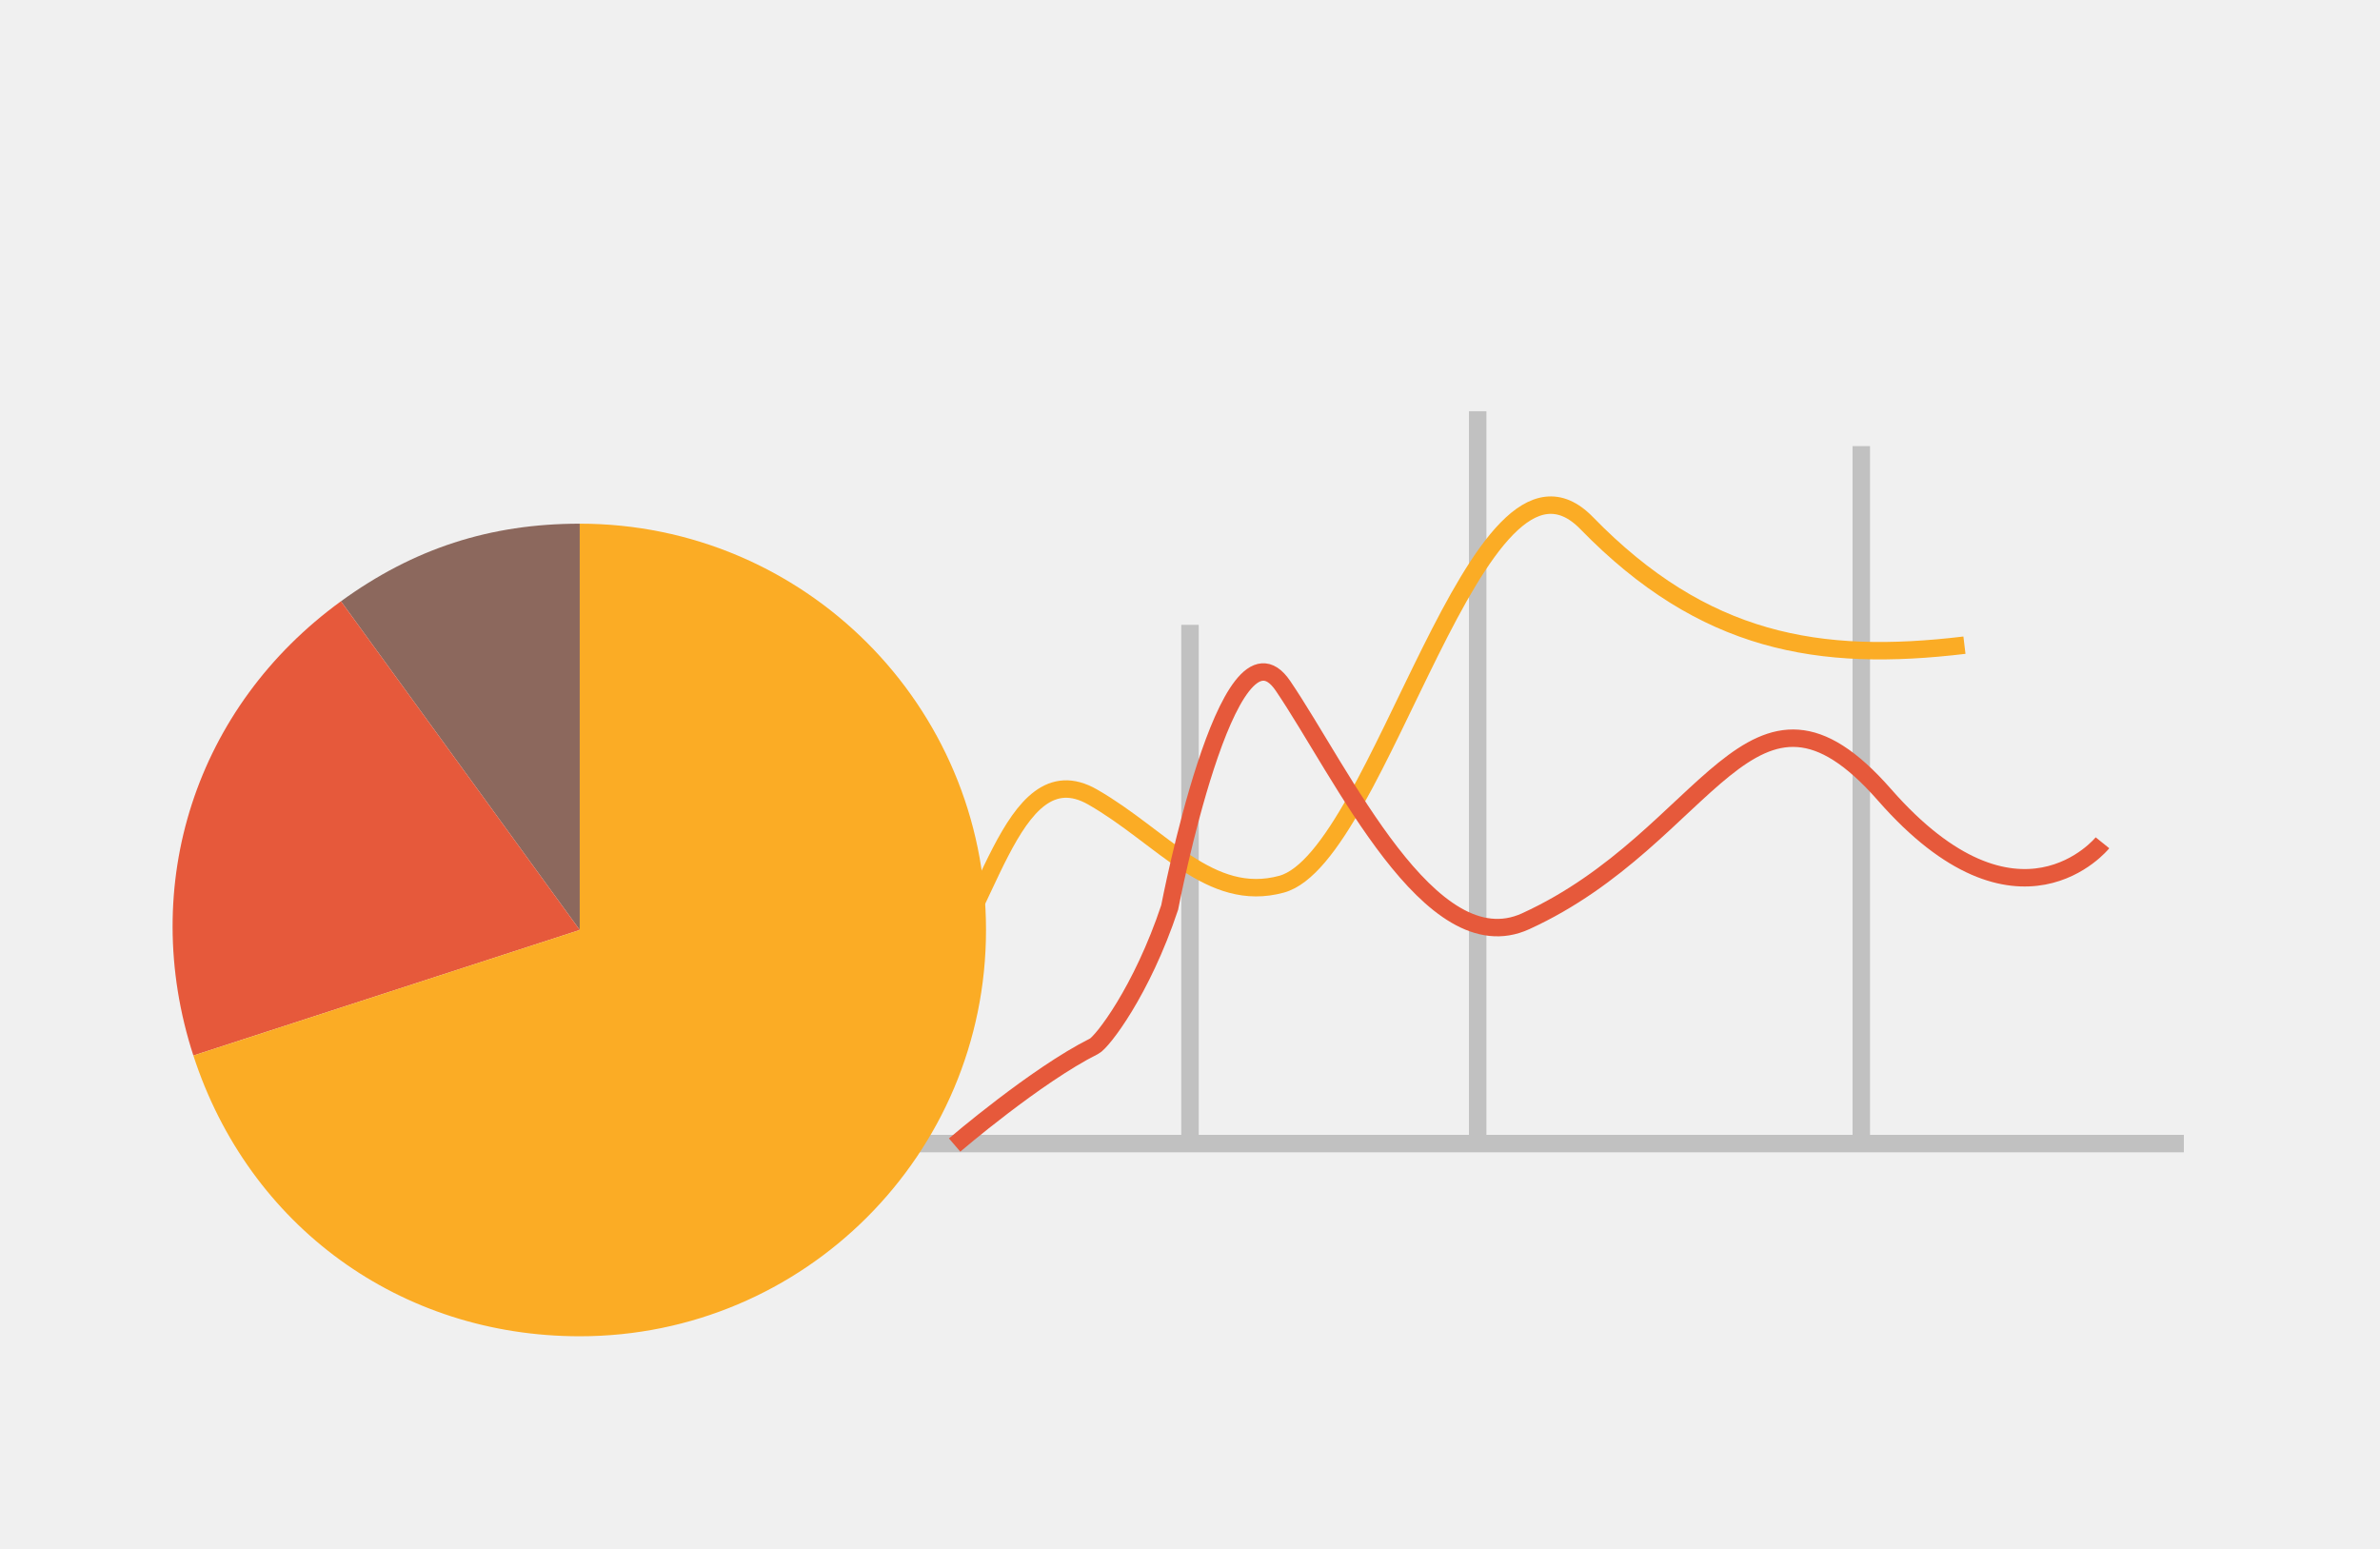
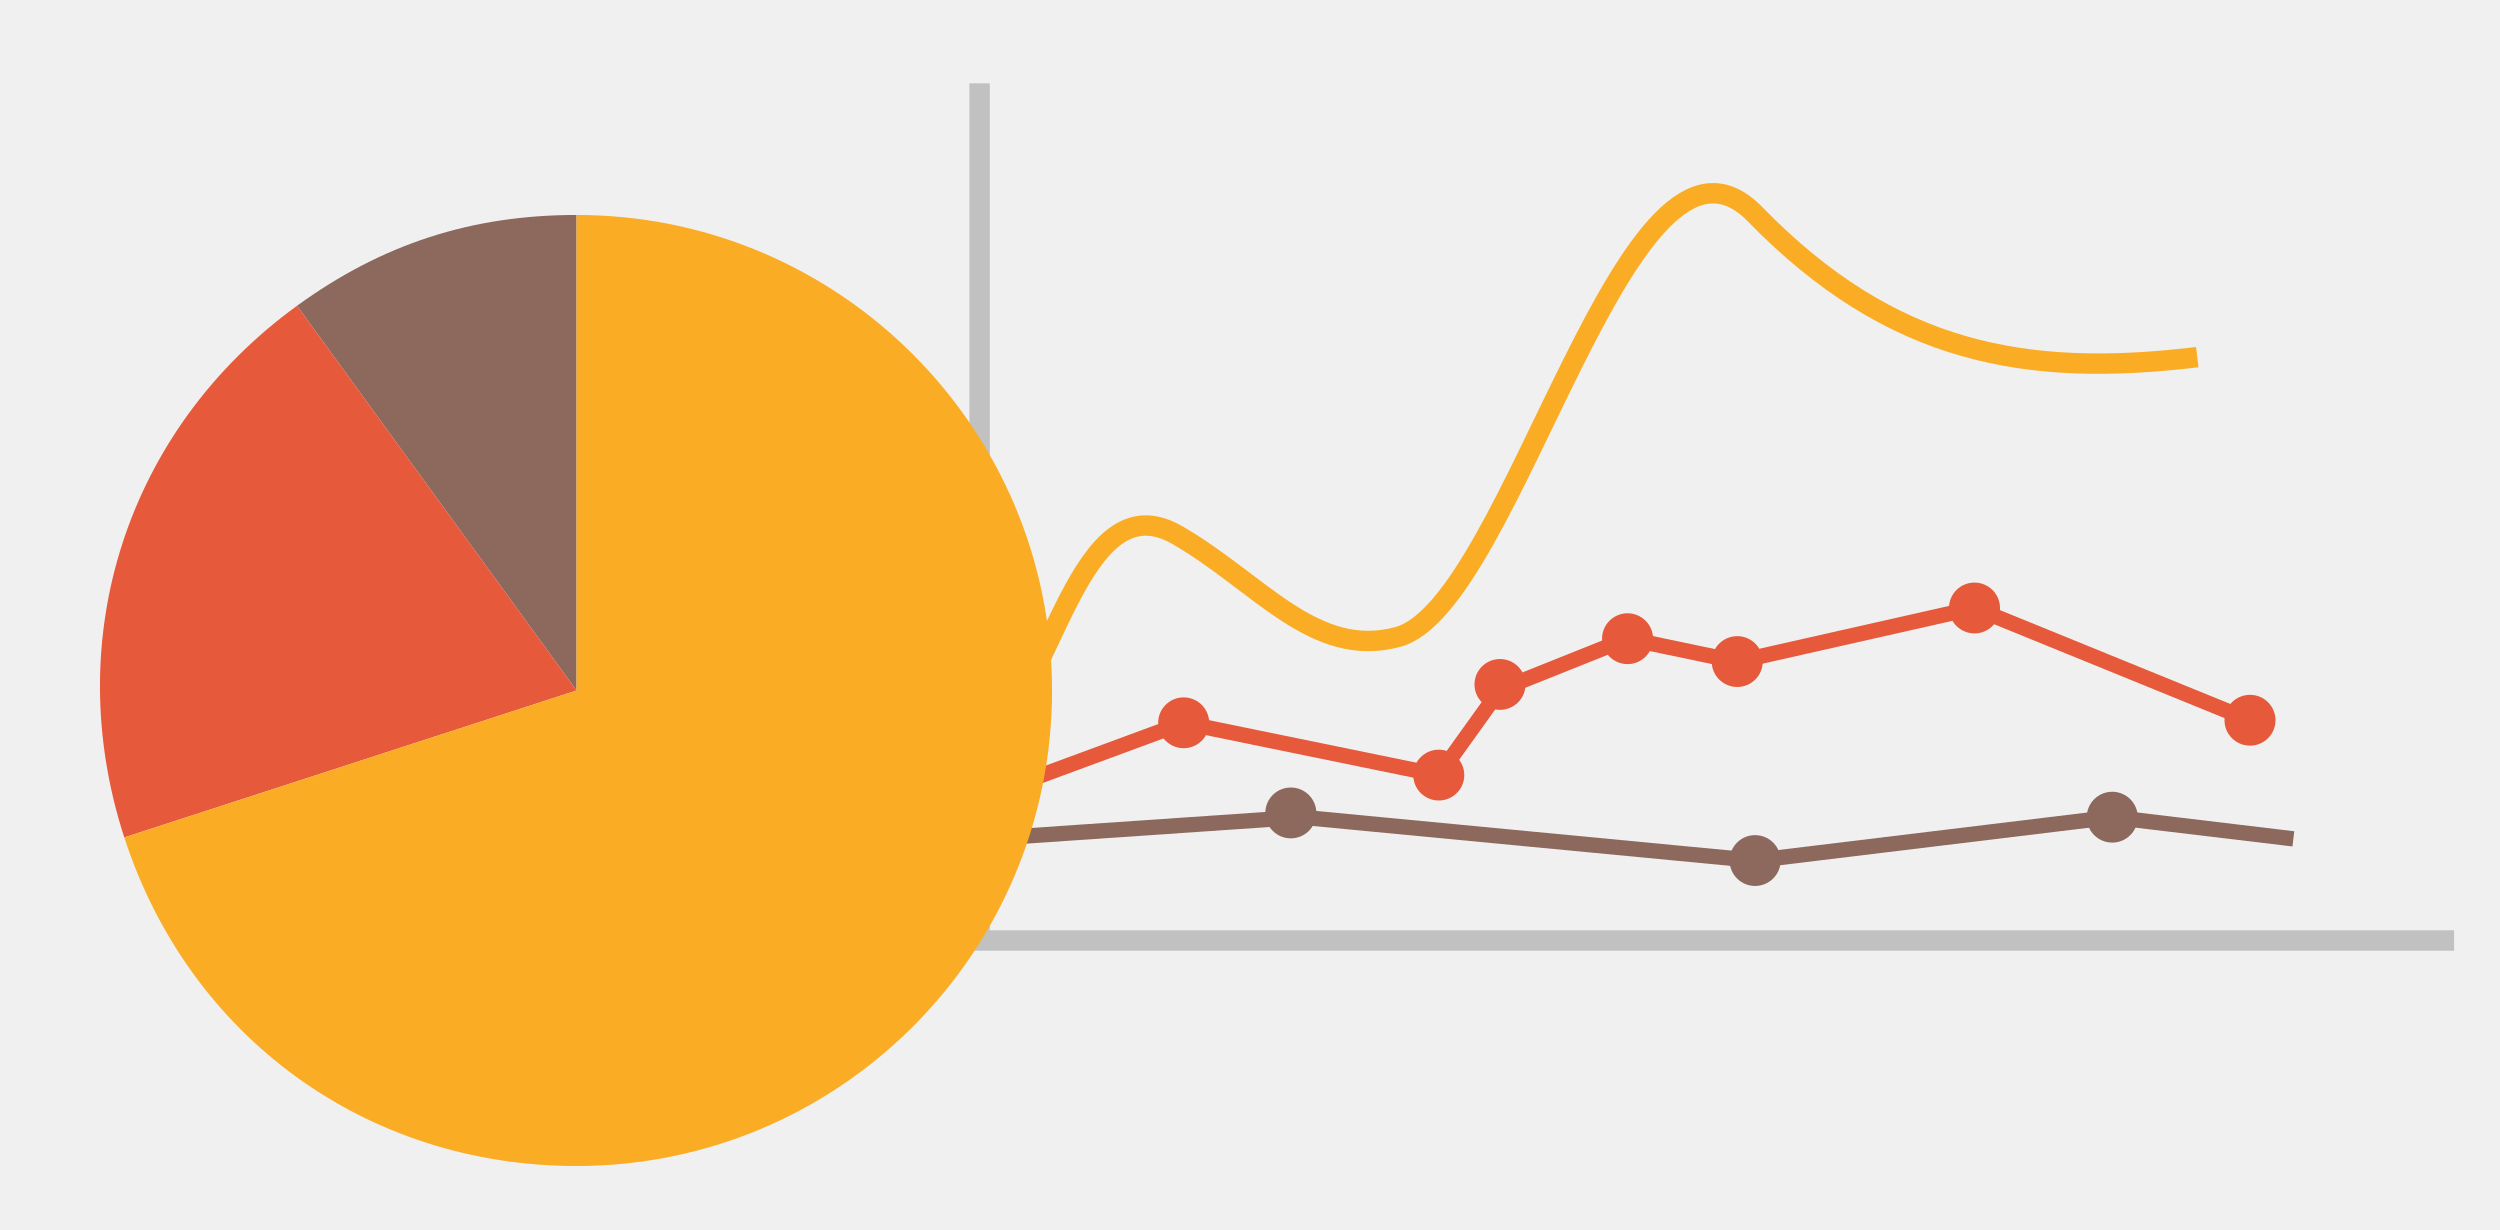
- <svg xmlns="http://www.w3.org/2000/svg" width="546" height="355.334" viewBox="0 0 546 355.334">
-   <radialGradient id="a" cx="186.475" cy="227.191" r="202.035" gradientTransform="matrix(-1.28 0 0 -1.024 477.688 438.988)" gradientUnits="userSpaceOnUse">
+ <svg xmlns="http://www.w3.org/2000/svg" width="490" height="241" viewBox="92 59.666 490 241">
+   <radialGradient id="a" cx="-305.228" cy="433.324" r="202.039" gradientTransform="matrix(-1.28 0 0 1.024 -79.692 -255.724)" gradientUnits="userSpaceOnUse">
    <stop offset="0" stop-color="#7FD0E8" />
    <stop offset=".181" stop-color="#83D1E9" />
    <stop offset=".342" stop-color="#8DD5EB" />
    <stop offset=".495" stop-color="#A0DCEE" />
    <stop offset=".644" stop-color="#B9E5F2" />
    <stop offset=".789" stop-color="#DAF1F8" />
    <stop offset=".921" stop-color="#FFF" />
    <stop offset="1" stop-color="#FFF" />
  </radialGradient>
-   <path fill="none" stroke="#999B9E" stroke-width="4" stroke-miterlimit="10" d="M-674 686.334h486" />
-   <path fill="none" stroke="#605C52" stroke-width="3" stroke-miterlimit="10" d="M-625.5 549.334V554.333M-601 582.834h11M-595.438 656.584l-.156-98.375-8.28-9.376H-629" />
-   <path fill="#FFF" stroke="#FFF" stroke-width="3" stroke-miterlimit="10" d="M-586.833 545.2c0 7.073 4.842 13.888 11.41 13.888 4.04 0 2.464.654 9.454.36 7.023.57 8.533.386 13.48.386h14.27c4.592 0 9.55-.92 15.936-.92 13.87 0 25.118-11.918 25.118-26.053 0-14.135-11.247-25.823-25.118-25.823-10.003 0-18.466 4.654-22.506 13.275-2.706-.795-5.02-.594-7.7-.594-8.296 0-15.285 5.86-17.446 13.898-1.523-.756-3.22-1.2-5.013-1.2-6.568 0-11.883 5.71-11.883 12.783zM-327.783 472.334c0 6.08 4.12 11.938 9.708 11.938 3.438 0 2.096.523 8.042.27 5.974.49 7.258.292 11.468.292h12.14c3.907 0 8.126-.75 13.558-.75 11.8 0 21.368-10.225 21.368-22.375s-9.567-22.19-21.367-22.19c-8.51 0-15.71 4.007-19.147 11.417-2.302-.684-4.27-.507-6.55-.507-7.06 0-13.005 5.036-14.843 11.946-1.296-.65-2.74-1.03-4.265-1.03-5.59 0-10.11 4.908-10.11 10.988z" />
-   <path fill="none" stroke="#605C52" stroke-width="2" stroke-miterlimit="10" d="M-598 585.334h5" />
-   <ellipse fill="#FFF" stroke="#FFF" stroke-width="3" stroke-miterlimit="10" cx="-625.438" cy="561.021" rx="6.438" ry="6.688" />
-   <path fill="#C1C1C1" stroke="#C1C1C1" stroke-width="4" stroke-miterlimit="10" d="M-511 561.334h302v119h-302z" />
-   <path fill="#C1C1C1" stroke="#C1C1C1" stroke-width="4" stroke-miterlimit="10" d="M-214 564.334h5v119h-5z" />
-   <path fill="#A5A39D" stroke="#A5A39D" stroke-miterlimit="10" d="M-354.5 627.834v-4h12v4zM-519.5 684.834v-8h312v8z" />
-   <path opacity=".59" fill="#A5A39D" stroke="#A5A39D" stroke-miterlimit="10" d="M-512.5 546.834h305v19h-305z" />
-   <path fill="#82BEDF" stroke="#82BEDF" stroke-width="3.199" stroke-miterlimit="10" d="M-522.75 548.834H-198v12.5h-324.75z" />
-   <path fill="#1AACE3" stroke="#1AACE3" stroke-width="4" stroke-miterlimit="10" d="M-496 616.334h-15v45h66v-45h-51M-348 617.334h139v45h-139z" />
-   <path fill="none" stroke="#656259" stroke-width="2" stroke-miterlimit="10" d="M-401 675.334v-59" />
-   <path fill="#656259" stroke="#656259" stroke-width="3" stroke-miterlimit="10" d="M-604.5 682.834v-5.5l2.75-1.5H-588l1.5 1.375v5.624z" />
-   <path fill="#A5A39D" stroke="#A5A39D" stroke-width="4" stroke-miterlimit="10" d="M-438 611.334h72v63h-72z" />
-   <path fill="#1AACE3" stroke="#1AACE3" stroke-width="4" stroke-miterlimit="10" d="M-434 615.334h29v57h-29zM-397 615.334h27v57h-27z" />
-   <path fill="#80C4EC" stroke="#80C4EC" stroke-width="5.611" stroke-miterlimit="10" d="M-418.616 676.834L-404 612.438" />
-   <path fill="#656259" stroke="#656259" stroke-width="4" stroke-miterlimit="10" d="M-599 675.334v-16.217l2.5-1.783h4.5v18z" />
-   <path fill="#FFF" stroke="#FFF" stroke-width="2" stroke-miterlimit="10" d="M-488.783 418.546c0 5.008 3.4 9.832 8.01 9.832 2.837 0 1.73.677 6.637.47 4.93.404 5.99.486 9.463.486h10.02c3.223 0 6.704-.864 11.186-.864 9.738 0 17.633-8.545 17.633-18.55 0-10.008-7.896-18.337-17.633-18.337-7.023 0-12.964 3.27-15.8 9.372-1.9-.563-3.525-.434-5.406-.434-5.825 0-10.732 4.142-12.25 9.833-1.07-.535-2.26-.854-3.518-.854-4.612 0-8.343 4.04-8.343 9.046z" />
-   <path fill="#DFDFDD" d="M-526 543.334h329v4h-329z" />
-   <path fill="#82BEDF" stroke="#82BEDF" stroke-width="2.494" stroke-miterlimit="10" d="M-534.75 536h336.417v7.334H-534.75z" />
-   <path opacity=".34" fill="#6490A3" d="M-253.5 535.5h56.375v27.334H-253.5z" />
-   <path opacity=".4" fill="#7C7C7B" stroke="#7C7C7B" stroke-miterlimit="10" d="M-253.5 676.834h46v8h-46z" />
-   <path fill="#80C4EC" stroke="#80C4EC" stroke-width="16.843" stroke-miterlimit="10" d="M-499.833 668.668L-478 610.334" />
-   <path fill="#80C4EC" stroke="#80C4EC" stroke-width="10" stroke-miterlimit="10" d="M-481.833 669.668L-460 611.334" />
-   <path fill="#C1C1C1" d="M-512 663.334h45v8h-45zM-493 600.334h44v14h-44z" />
-   <path fill="#80C4EC" stroke="#80C4EC" stroke-width="16.843" stroke-miterlimit="10" d="M-316.833 669.668L-295 611.334" />
-   <path fill="#80C4EC" stroke="#80C4EC" stroke-width="10" stroke-miterlimit="10" d="M-298.833 670.668L-277 612.334" />
-   <path fill="#C1C1C1" d="M-313 601.334h44v14h-44zM-328 664.334h45v8h-45z" />
-   <path fill="#80C4EC" stroke="#80C4EC" stroke-width="16" stroke-miterlimit="10" d="M-431.667 675.73l14.617-64.396" />
-   <path fill="#A5A39D" d="M-432 609.334h29v4h-29zM-440 650.334h4v29h-4zM-403 611.334h4v29h-4z" />
-   <path fill="#80C4EC" stroke="#80C4EC" stroke-width="5.359" stroke-miterlimit="10" d="M-380.616 674.834l13.96-61.5" />
-   <path fill="#A5A39D" stroke="#A5A39D" stroke-miterlimit="10" d="M-500.5 671.834v-4h12v4z" />
-   <path fill="#A5A39D" d="M-403 651.334h4v29h-4z" />
-   <path fill="#A5A39D" d="M-439 674.334h70v4h-70zM-438 609.334h72v4h-72z" />
-   <path fill="#A5A39D" d="M-368 612.334h4v29h-4z" />
-   <path fill="#A5A39D" stroke="#A5A39D" stroke-miterlimit="10" d="M-516.5 577.834v-4h11v4zM-516.5 583.834v-4h7v4zM-362.5 589.834v-4h16v4zM-212.5 600.834v-4h7v4zM-352.5 596.834v-4h12v4zM-217.5 608.834v-4h12v4zM-594.5 673.834v-4h4v4z" />
-   <path opacity=".22" fill="#A5A39D" stroke="#A5A39D" stroke-miterlimit="10" d="M-253.5 561.834h45v123h-45z" />
-   <g>
-     <path fill="#3F3F3F" d="M-361 682.917c0 .782-.634 1.417-1.417 1.417h-9.167c-.782 0-1.417-.635-1.417-1.417v-.166c0-.78.633-1.416 1.416-1.416h9.167c.782 0 1.417.635 1.417 1.417v.167z" />
-     <path fill="#484949" d="M-370 658.334h9v24h-9z" />
-     <ellipse fill="#DDAE8D" cx="-363.083" cy="661.238" rx="2.417" ry="2.403" />
-     <path fill="#A39FED" stroke="#A39FED" stroke-width="3.485" stroke-miterlimit="10" d="M-360 657.97c0 2.41-2.456 4.364-5.486 4.364h-.028c-3.03 0-5.486-1.953-5.486-4.363V645.7c0-2.41 2.456-4.363 5.486-4.363h.028c3.03 0 5.486 1.953 5.486 4.363v12.273z" />
-     <ellipse fill="#DDAE8D" cx="-366" cy="635.479" rx="5.5" ry="5.231" />
-     <ellipse fill="#DDAE8D" cx="-366.083" cy="640.238" rx="2.417" ry="2.403" />
-     <path fill="#484949" d="M-372.296 634.334h8.9l1.114 4.062 2.225-.25.557-4.857-.974-1.83-1.947-1.17-1.67-.956h-2.643l-2.573.625-.765.686" />
-     <g>
-       <path fill="#3F3F3F" d="M-349 683.334c0 .553-.448 1-1 1h-9c-.552 0-1-.447-1-1 0-.553.448-1 1-1h9c.552 0 1 .447 1 1z" />
-       <path fill="#484949" d="M-357 663.334h8v19h-8z" />
-       <ellipse fill="#E79F19" cx="-350.726" cy="665.348" rx="2.26" ry="1.977" />
-       <path fill="#385052" d="M-348 661.334c0 2.762-2.24 5-5 5s-5-2.238-5-5v-7c0-2.762 2.24-5 5-5s5 2.238 5 5v7z" />
-       <ellipse fill="#E79F19" cx="-353.454" cy="644.172" rx="5.144" ry="4.299" />
-       <ellipse fill="#E79F19" cx="-353.531" cy="648.085" rx="2.26" ry="1.976" />
-       <path fill="#484949" d="M-359.342 643.334h8.325l1.04 3.29 2.08-.232.522-4.006-.91-1.51-1.82-.858-1.562-.684h-2.472l-2.405.408-.716.563" />
-     </g>
-     <g>
-       <path fill="#3F3F3F" d="M-334 682.917c0 .782-.634 1.417-1.417 1.417h-9.167c-.782 0-1.417-.635-1.417-1.417v-.166c0-.78.633-1.416 1.416-1.416h9.167c.782 0 1.417.635 1.417 1.417v.167z" />
-       <path fill="#484949" d="M-343 658.334h9v24h-9z" />
-       <ellipse fill="#DDAE8D" cx="-336.083" cy="661.238" rx="2.417" ry="2.403" />
-       <path fill="#385052" d="M-333 657.97c0 2.41-2.456 4.364-5.486 4.364h-.028c-3.03 0-5.486-1.953-5.486-4.363V645.7c0-2.41 2.456-4.363 5.486-4.363h.028c3.03 0 5.486 1.953 5.486 4.363v12.273z" />
-       <ellipse fill="#DDAE8D" cx="-339" cy="635.479" rx="5.5" ry="5.231" />
-       <ellipse fill="#DDAE8D" cx="-339.083" cy="640.238" rx="2.417" ry="2.403" />
-       <path fill="#484949" d="M-345.296 634.334h8.9l1.114 4.062 2.225-.25.557-4.857-.974-1.83-1.947-1.17-1.67-.956h-2.643l-2.573.625-.765.686" />
-     </g>
-     <g>
-       <path fill="#3F3F3F" d="M-320 682.917c0 .782-.634 1.417-1.417 1.417h-9.167c-.782 0-1.417-.635-1.417-1.417v-.166c0-.78.633-1.416 1.416-1.416h9.167c.782 0 1.417.635 1.417 1.417v.167z" />
-       <path fill="#484949" d="M-329 658.334h9v24h-9z" />
-       <ellipse fill="#DDAE8D" cx="-322.083" cy="661.238" rx="2.417" ry="2.403" />
-       <path fill="#ED776D" stroke="#ED776D" stroke-width="2" stroke-miterlimit="10" d="M-319 657.97c0 2.41-2.456 4.364-5.486 4.364h-.028c-3.03 0-5.486-1.953-5.486-4.363V645.7c0-2.41 2.456-4.363 5.486-4.363h.028c3.03 0 5.486 1.953 5.486 4.363v12.273z" />
-       <ellipse fill="#DDAE8D" cx="-325" cy="635.479" rx="5.5" ry="5.231" />
-       <ellipse fill="#DDAE8D" cx="-325.083" cy="640.238" rx="2.417" ry="2.403" />
-       <path fill="#484949" d="M-331.296 634.334h8.9l1.114 4.062 2.225-.25.557-4.857-.974-1.83-1.947-1.17-1.67-.956h-2.643l-2.573.625-.765.686" />
-     </g>
-     <g>
-       <path fill="#3F3F3F" d="M-307 683.334c0 .553-.448 1-1 1h-9c-.552 0-1-.447-1-1 0-.553.448-1 1-1h9c.552 0 1 .447 1 1z" />
-       <path fill="#484949" d="M-315 663.334h8v19h-8z" />
-       <ellipse fill="#DDAE8D" cx="-309.307" cy="665.323" rx="2.118" ry="1.979" />
-       <path fill="#ED776D" stroke="#ED776D" stroke-width="2" stroke-miterlimit="10" d="M-306 662.742c0 1.984-2.153 3.592-4.81 3.592h-.382c-2.656 0-4.81-1.607-4.81-3.592v-9.816c0-1.984 2.154-3.592 4.81-3.592h.383c2.657 0 4.81 1.607 4.81 3.592v9.816z" />
-       <ellipse fill="#DDAE8D" cx="-311.864" cy="644.12" rx="4.821" ry="4.306" />
-       <ellipse fill="#DDAE8D" cx="-311.937" cy="648.038" rx="2.118" ry="1.979" />
-       <path fill="#484949" d="M-317.383 643.334h7.803l.975 3.266 1.95-.245.488-4.017-.853-1.516-1.707-.832-1.463-.656h-2.316l-2.256.38-.67.575" />
-     </g>
-     <g>
-       <path fill="#3F3F3F" d="M-292 682.917c0 .782-.634 1.417-1.417 1.417h-9.167c-.782 0-1.417-.635-1.417-1.417v-.166c0-.78.633-1.416 1.416-1.416h9.167c.782 0 1.417.635 1.417 1.417v.167z" />
-       <path fill="#484949" d="M-301 658.334h9v24h-9z" />
-       <ellipse fill="#E79F19" cx="-294.083" cy="661.238" rx="2.417" ry="2.403" />
-       <path fill="#FFDF8E" stroke="#FFDF8E" stroke-width="2" stroke-miterlimit="10" d="M-291 657.97c0 2.41-2.456 4.364-5.486 4.364h-.028c-3.03 0-5.486-1.953-5.486-4.363V645.7c0-2.41 2.456-4.363 5.486-4.363h.028c3.03 0 5.486 1.953 5.486 4.363v12.273z" />
-       <ellipse fill="#E79F19" cx="-297" cy="635.479" rx="5.5" ry="5.231" />
-       <ellipse fill="#E79F19" cx="-297.083" cy="640.238" rx="2.417" ry="2.403" />
-       <path fill="#484949" d="M-303.296 634.334h8.9l1.114 4.062 2.225-.25.557-4.857-.974-1.83-1.947-1.17-1.67-.956h-2.643l-2.573.625-.765.686" />
-     </g>
-     <g>
-       <path fill="#3F3F3F" d="M-381 682.917c0 .782-.634 1.417-1.417 1.417h-9.167c-.782 0-1.417-.635-1.417-1.417v-.166c0-.78.633-1.416 1.416-1.416h9.167c.782 0 1.417.635 1.417 1.417v.167z" />
-       <path fill="#484949" d="M-390 658.334h9v24h-9z" />
-       <ellipse fill="#DDAE8D" cx="-383.083" cy="661.238" rx="2.417" ry="2.403" />
-       <path fill="#385052" d="M-380 657.97c0 2.41-2.456 4.364-5.486 4.364h-.028c-3.03 0-5.486-1.953-5.486-4.363V645.7c0-2.41 2.456-4.363 5.486-4.363h.028c3.03 0 5.486 1.953 5.486 4.363v12.273z" />
-       <ellipse fill="#DDAE8D" cx="-386" cy="635.479" rx="5.5" ry="5.231" />
-       <ellipse fill="#DDAE8D" cx="-386.083" cy="640.238" rx="2.417" ry="2.403" />
-       <path fill="#484949" d="M-392.296 634.334h8.9l1.114 4.062 2.225-.25.557-4.857-.974-1.83-1.947-1.17-1.67-.956h-2.643l-2.573.625-.765.686" />
-     </g>
-   </g>
-   <g>
-     <path fill="#E6E6E6" stroke="#656259" stroke-width="3.001" stroke-miterlimit="10" d="M664.896 429.334h522.987v274H664.896z" />
-     <path fill="#FFF" stroke="#656259" stroke-width="3" stroke-miterlimit="10" d="M664.896 409.834h522.987v31H664.896z" />
-     <path fill="#FFF" d="M810 455.334h349v21H810z" />
-     <path opacity=".44" fill="#656259" stroke="#656259" stroke-width="6" stroke-miterlimit="10" d="M839.315 465.834h81.5" />
-     <path fill="#CCC" stroke="#656259" stroke-width="3" stroke-miterlimit="10" d="M664.896 392.938h522.987V410H664.896z" />
-     <path fill="#FFDF8E" stroke="#656259" stroke-width="2" stroke-miterlimit="10" d="M696.72 401.64c0 2.786-2.224 5.042-4.963 5.042s-4.945-2.256-4.945-5.043 2.206-5.044 4.945-5.044 4.964 2.256 4.964 5.043z" />
-     <path fill="#9EEFA6" stroke="#656259" stroke-width="2" stroke-miterlimit="10" d="M711.72 401.64c0 2.786-2.224 5.042-4.963 5.042s-4.945-2.256-4.945-5.043 2.206-5.044 4.945-5.044 4.964 2.256 4.964 5.043z" />
-     <path fill="#ED776D" stroke="#605C52" stroke-width="2" stroke-miterlimit="10" d="M681.72 401.64c0 2.786-2.224 5.042-4.963 5.042s-4.945-2.256-4.945-5.043 2.206-5.044 4.945-5.044 4.964 2.256 4.964 5.043z" />
-     <path fill="#A39FED" stroke="#656259" stroke-width="3.485" stroke-miterlimit="10" d="M694.82 426c0 4.724-3.986 8.547-8.895 8.547-4.91 0-8.862-3.823-8.862-8.547 0-4.723 3.952-8.546 8.862-8.546s8.894 3.823 8.894 8.546z" />
-     <path fill="#656259" stroke="#656259" stroke-width="6" stroke-miterlimit="10" d="M701.812 425.334h40.75" />
-     <path fill="#FFF" d="M958 494.334h201v151H958zM810 494.334h121.815v89H810z" />
-     <path opacity=".45" fill="#656259" stroke="#656259" stroke-width="2.791" stroke-miterlimit="10" d="M831.904 466.334c0 3.767-3.206 6.814-7.153 6.814-3.95 0-7.128-3.048-7.128-6.814s3.18-6.814 7.13-6.814c3.946 0 7.152 3.048 7.152 6.814z" />
-     <path fill="#FFDF8E" stroke="#FFDF8E" stroke-width="11.339" stroke-miterlimit="10" d="M905.147 538.834c0 15.443-12.903 27.944-28.793 27.944-15.89 0-28.687-12.5-28.687-27.944 0-15.442 12.796-27.944 28.687-27.944 15.89 0 28.793 12.502 28.793 27.944z" />
-     <path fill="#ED776D" stroke="#ED776D" stroke-width="2" stroke-miterlimit="10" d="M876 541.334v31l14.25-2.5 7.625-6 4.313-4.5z" />
-     <path fill="#8C685D" stroke="#8C685D" stroke-width="2.09" stroke-miterlimit="10" d="M876.934 540.134l26.9 18 6.12-13.84-.77-10.11-1.395-6.366z" />
-     <path fill="#FFDF8E" d="M818 502.334h8v7.833h-8z" />
-     <path fill="#8C685D" d="M818 513.334h8v8h-8z" />
-     <path fill="#ED776D" d="M818 524.334h8v8h-8z" />
-     <path opacity=".65" fill="#656259" stroke="#656259" stroke-width="1.737" stroke-miterlimit="10" d="M827.728 506.25h10.824M827.658 517.334h10.824M827.81 528.334h10.823" />
-     <path opacity=".45" fill="#656259" stroke="#656259" stroke-width="2.791" stroke-miterlimit="10" d="M1089.904 533.334c0 3.767-3.206 6.814-7.153 6.814-3.95 0-7.128-3.048-7.128-6.814s3.18-6.814 7.13-6.814c3.946 0 7.152 3.048 7.152 6.814zM1062.57 533.334c0 3.767-3.206 6.814-7.153 6.814-3.95 0-7.13-3.048-7.13-6.814s3.18-6.814 7.13-6.814c3.947 0 7.153 3.048 7.153 6.814zM1117.238 533.334c0 3.767-3.206 6.814-7.153 6.814-3.95 0-7.13-3.048-7.13-6.814s3.18-6.814 7.13-6.814c3.947 0 7.153 3.048 7.153 6.814zM1035.154 533.334c0 3.767-3.206 6.814-7.153 6.814-3.95 0-7.128-3.048-7.128-6.814s3.18-6.814 7.13-6.814c3.946 0 7.152 3.048 7.152 6.814zM1089.904 561.52c0 3.767-3.206 6.814-7.153 6.814-3.95 0-7.128-3.048-7.128-6.814s3.18-6.814 7.13-6.814c3.946 0 7.152 3.048 7.152 6.814zM1062.57 561.52c0 3.767-3.206 6.814-7.153 6.814-3.95 0-7.13-3.048-7.13-6.814s3.18-6.814 7.13-6.814c3.947 0 7.153 3.048 7.153 6.814zM1117.238 561.52c0 3.767-3.206 6.814-7.153 6.814-3.95 0-7.13-3.048-7.13-6.814s3.18-6.814 7.13-6.814c3.947 0 7.153 3.048 7.153 6.814zM1035.154 561.52c0 3.767-3.206 6.814-7.153 6.814-3.95 0-7.128-3.048-7.128-6.814s3.18-6.814 7.13-6.814c3.946 0 7.152 3.048 7.152 6.814zM1089.945 587.334c0 3.767-3.206 6.814-7.153 6.814-3.95 0-7.13-3.048-7.13-6.814s3.18-6.814 7.13-6.814c3.947 0 7.153 3.048 7.153 6.814zM1062.61 587.334c0 3.767-3.205 6.814-7.152 6.814-3.95 0-7.13-3.048-7.13-6.814s3.18-6.814 7.13-6.814c3.947 0 7.153 3.048 7.153 6.814zM1035.195 587.334c0 3.767-3.206 6.814-7.153 6.814-3.95 0-7.13-3.048-7.13-6.814s3.18-6.814 7.13-6.814c3.947 0 7.153 3.048 7.153 6.814z" />
-     <path opacity=".45" fill="#656259" stroke="#656259" stroke-width="6.524" stroke-miterlimit="10" d="M1003.154 528.334c0 8.966-7.358 16.222-16.42 16.222-9.066 0-16.362-7.256-16.362-16.222 0-8.964 7.296-16.222 16.363-16.222 9.06 0 16.42 7.258 16.42 16.222z" />
-     <path fill="#FFDF8E" stroke="#656259" stroke-width="3" stroke-miterlimit="10" d="M760.27 615.99c0 54.217-45.48 98.104-101.487 98.104-56.012 0-101.114-43.887-101.114-98.103 0-54.21 45.102-98.1 101.113-98.1 56.006 0 101.487 43.89 101.487 98.1z" />
-     <path fill="#ED776D" stroke="#656259" stroke-width="2" stroke-miterlimit="10" d="M658.58 615.334l1.42 98.76L676.167 713 701 705.835l17.9-10.044 14.6-12.623 6.89-9.67z" />
-     <path fill="#8C685D" stroke="#656259" stroke-width="2.397" stroke-miterlimit="10" d="M660 613.99l81.305 59.114 8.934-17.602 9.03-23.168.14-29.566-4.75-17.812z" />
-     <path fill="#C1C1C1" stroke="#C1C1C1" stroke-width="4" stroke-miterlimit="10" d="M179 262.334h322M273 262.334v-119M339 262.334v-168M427 263.334v-161" />
-     <path fill="none" stroke="#FBAC25" stroke-width="4" stroke-miterlimit="10" d="M212.667 224.667c13.536-11.333 18.84-52.81 38-41.833 16 9.167 26.895 24.472 43.333 20 22.667-6.167 45-108.5 70-82.833 26.843 27.56 53.333 32 86.667 28" />
-     <path fill="none" stroke="#E6593B" stroke-width="4" stroke-miterlimit="10" d="M219 262.667s18.667-16 32-22.667c1.855-.928 10.933-12.616 17.333-31.816 0 0 13.333-69.517 26-50.85 13.57 19.997 33.764 64.003 55.667 54 42.333-19.333 51.667-64 82.333-29s50 11 50 11" />
-     <path fill="#8C685D" d="M133 213.334l-54.783-75.402c16.658-12.103 34.193-17.8 54.783-17.8v93.202z" />
-     <path fill="#E6593B" d="M133 213.334l-88.64 28.8c-12.726-39.163.542-79.998 33.856-104.203L133 213.335z" />
-     <path fill="#FBAC25" d="M133 213.334V120.13c51.474 0 93.203 41.73 93.203 93.204s-41.73 93.203-93.203 93.203c-41.18 0-75.916-25.237-88.64-64.4L133 213.333z" />
-   </g>
+   <path fill="none" stroke="#8C685D" stroke-width="3" stroke-miterlimit="10" d="M289 223.8l58-3.967 89 8.5 70-8.5 35.5 4.25" />
+   <ellipse fill="#8C685D" stroke="#8C685D" stroke-width="3" stroke-miterlimit="10" cx="345" cy="219" rx="3.5" ry="3.482" />
+   <ellipse fill="#8C685D" stroke="#8C685D" stroke-width="3" stroke-miterlimit="10" cx="436" cy="228.333" rx="3.5" ry="3.482" />
+   <ellipse fill="#8C685D" stroke="#8C685D" stroke-width="3" stroke-miterlimit="10" cx="506" cy="219.833" rx="3.5" ry="3.482" />
+   <path fill="none" stroke="#E6593B" stroke-width="3" stroke-miterlimit="10" d="M268.5 221.833l55.5-20.5 50 10.25 12-16.75 25-10 21.5 4.5 46.5-10.5 54 22" />
+   <ellipse fill="#E6593B" stroke="#E6593B" stroke-width="3" stroke-miterlimit="10" cx="324" cy="201.333" rx="3.5" ry="3.482" />
+   <ellipse fill="#E6593B" stroke="#E6593B" stroke-width="3" stroke-miterlimit="10" cx="374" cy="211.583" rx="3.5" ry="3.482" />
+   <ellipse fill="#E6593B" stroke="#E6593B" stroke-width="3" stroke-miterlimit="10" cx="386" cy="193.815" rx="3.5" ry="3.482" />
+   <ellipse fill="#E6593B" stroke="#E6593B" stroke-width="3" stroke-miterlimit="10" cx="411" cy="184.851" rx="3.5" ry="3.482" />
+   <ellipse fill="#E6593B" stroke="#E6593B" stroke-width="3" stroke-miterlimit="10" cx="432.5" cy="189.333" rx="3.5" ry="3.482" />
+   <ellipse fill="#E6593B" stroke="#E6593B" stroke-width="3" stroke-miterlimit="10" cx="479" cy="178.833" rx="3.5" ry="3.482" />
+   <ellipse fill="#E6593B" stroke="#E6593B" stroke-width="3" stroke-miterlimit="10" cx="533" cy="200.833" rx="3.5" ry="3.482" />
+   <path fill="none" stroke="#C1C1C1" stroke-width="4" stroke-miterlimit="10" d="M251 244h322M284 244V76" />
+   <path fill="none" stroke="#FBAC25" stroke-width="4" stroke-miterlimit="10" d="M284.667 206.333c13.536-11.333 18.84-52.81 38-41.833 16 9.167 26.896 24.472 43.333 20 22.667-6.167 45-108.5 70-82.833 26.843 27.56 53.333 32 86.667 28" />
+   <path fill="#8C685D" d="M205 195l-54.783-75.402c16.658-12.103 34.193-17.8 54.783-17.8V195z" />
+   <path fill="#E6593B" d="M205 195l-88.64 28.8c-12.726-39.162.542-79.998 33.856-104.203L205 195z" />
+   <path fill="#FBAC25" d="M205 195v-93.203c51.474 0 93.203 41.73 93.203 93.203 0 51.474-41.73 93.203-93.203 93.203-41.18 0-75.916-25.237-88.64-64.4L205 195z" />
+   <path fill="none" d="M91.5 59.833h490v241h-490z" />
</svg>
